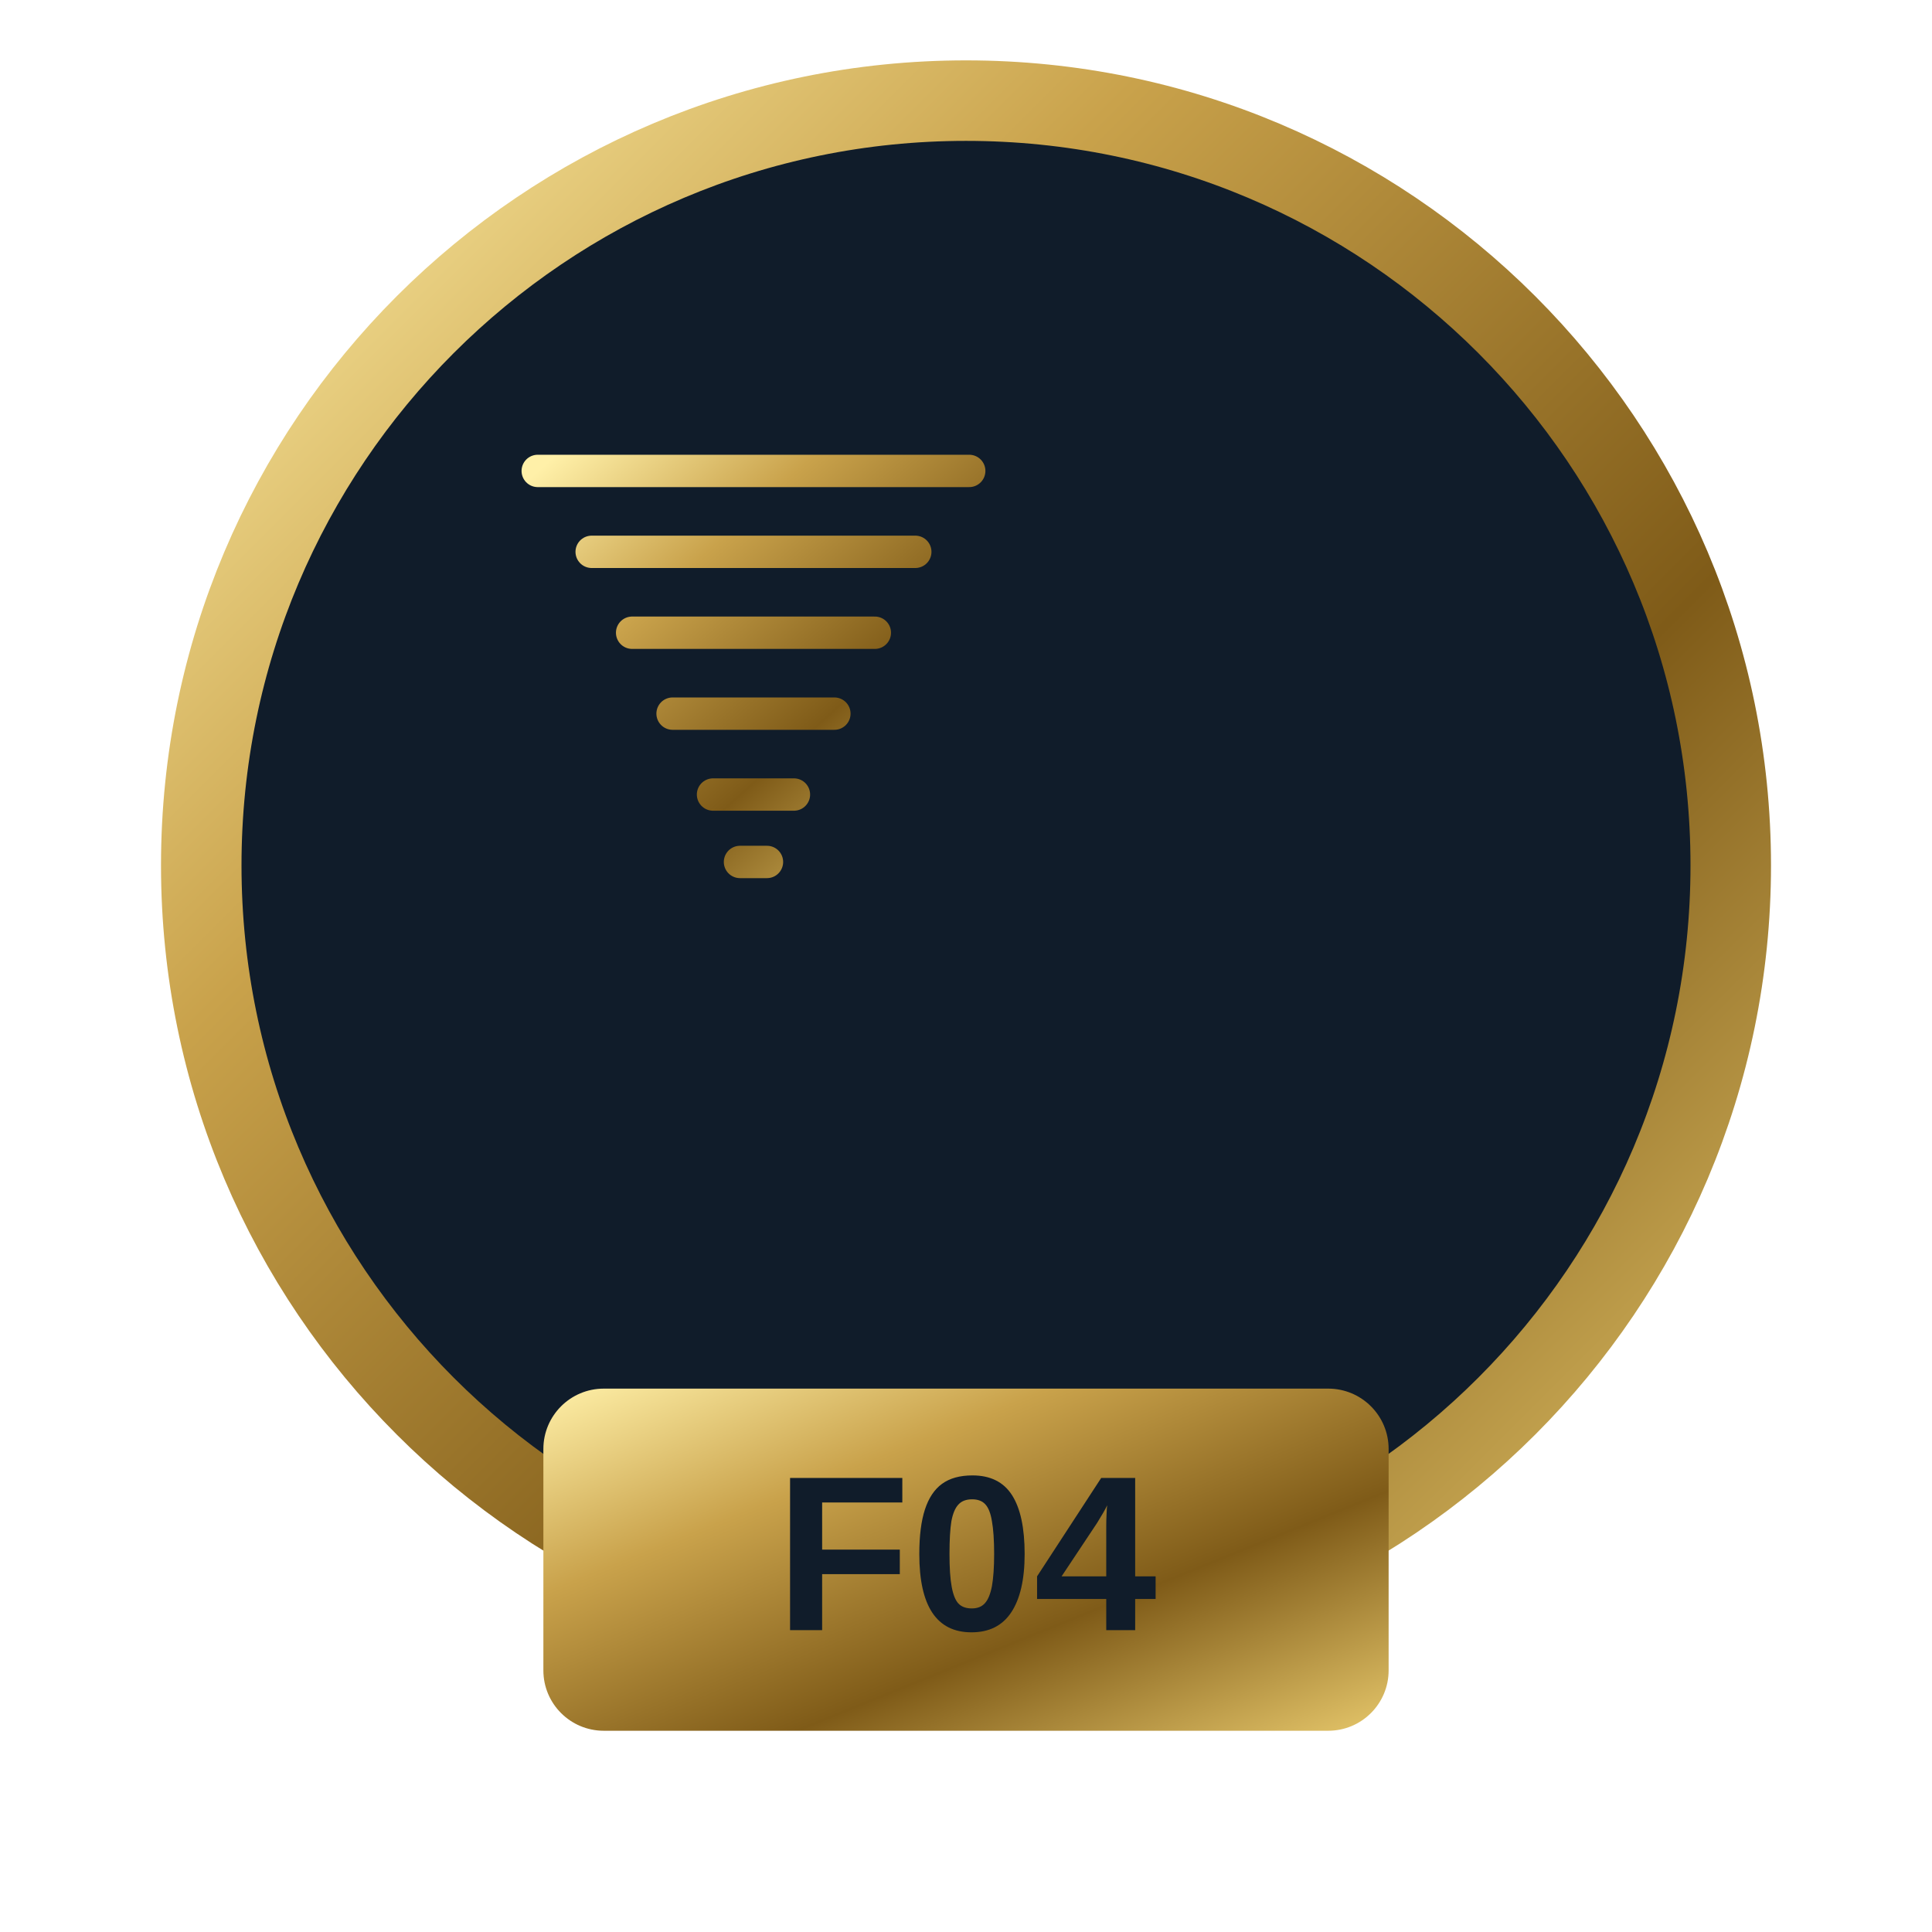
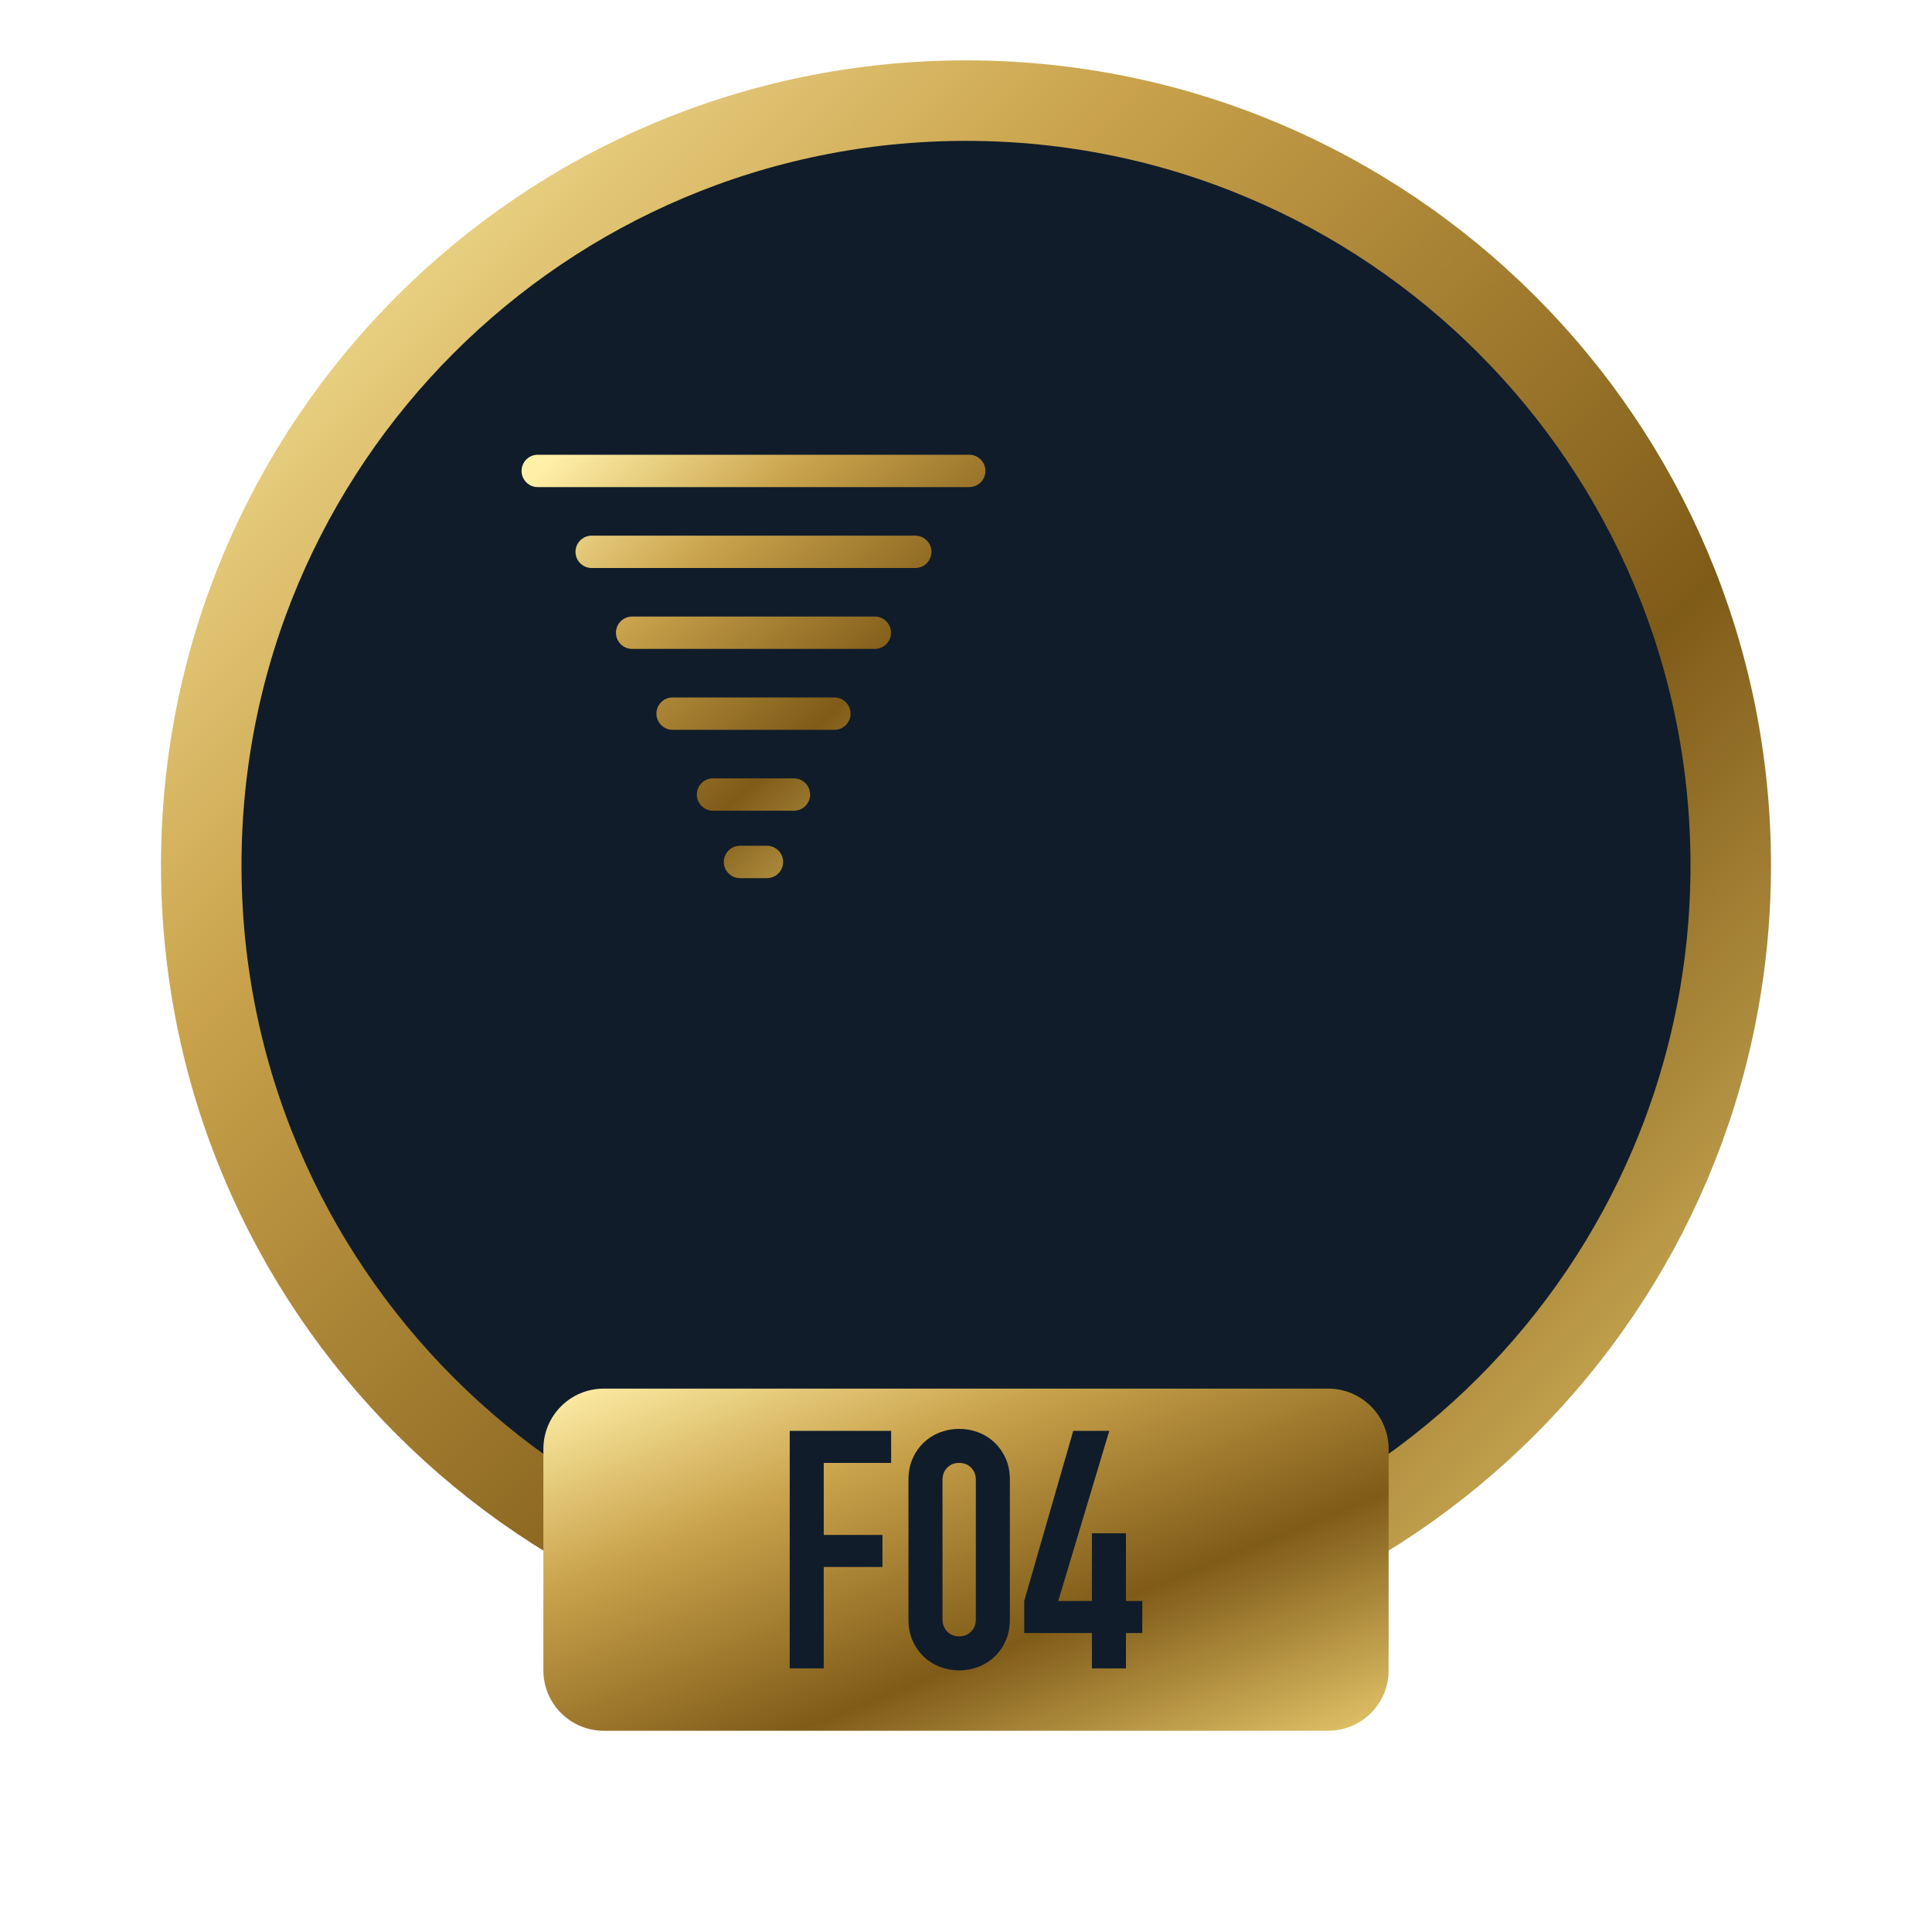
<svg xmlns="http://www.w3.org/2000/svg" viewBox="0 0 96 96" role="img">
  <defs>
-     <linearGradient id="brass" x1="0" y1="0" x2="1" y2="1">
+     <linearGradient id="franchise-f04-brass" x1="0" y1="0" x2="1" y2="1">
      <stop stop-color="#fff0a8" />
      <stop offset=".3" stop-color="#c9a24b" />
      <stop offset=".65" stop-color="#7f5b18" />
      <stop offset="1" stop-color="#e5c66a" />
    </linearGradient>
-     <filter id="shadow">
-       <feDropShadow dx="0" dy="2" stdDeviation="2" flood-opacity=".55" />
-     </filter>
  </defs>
-   <circle cx="48" cy="43" r="38" fill="#101c2a" stroke="url(#brass)" stroke-width="4" />
+   <circle cx="48" cy="43" r="38" fill="#101c2a" stroke="url(#franchise-f04-brass)" stroke-width="4" />
  <g transform="translate(16 10) scale(.67)">
-     <path fill="none" stroke="url(#brass)" stroke-width="2.4" stroke-linecap="round" stroke-linejoin="round" d="M16 20h32M20 26h24M23 32h18M26 38h12M29 44h6M31 49h2" />
+     <path fill="none" stroke="url(#franchise-f04-brass)" stroke-width="2.4" stroke-linecap="round" stroke-linejoin="round" d="M16 20h32M20 26h24M23 32h18M26 38h12M29 44h6M31 49h2" />
  </g>
-   <rect x="27" y="69" width="42" height="17" rx="3" fill="url(#brass)" />
-   <text x="48" y="81" text-anchor="middle" fill="#101c2a" font-size="11" font-weight="700" font-family="Arial,sans-serif">F04</text>
+   <rect x="27" y="69" width="42" height="17" rx="3" fill="url(#franchise-f04-brass)" />
+   <path d="M4.8 0L4.8 71.2L35.2 71.2L35.2 61.6L15 61.6L15 40L32.6 40L32.6 30.4L15 30.4L15 0ZM40.4 56.5Q40.4 60.1 41.65 62.9Q42.9 65.7 45 67.7Q47.1 69.7 49.85 70.75Q52.6 71.8 55.6 71.8Q58.6 71.8 61.35 70.75Q64.1 69.7 66.2 67.7Q68.3 65.7 69.55 62.9Q70.8 60.1 70.8 56.5L70.8 14.7Q70.8 11.1 69.55 8.3Q68.3 5.5 66.2 3.5Q64.1 1.5 61.35 0.45Q58.6 -0.6 55.6 -0.6Q52.6 -0.6 49.85 0.45Q47.1 1.5 45 3.5Q42.9 5.5 41.65 8.3Q40.4 11.1 40.4 14.7ZM50.6 14.7Q50.6 12.5 52 11.05Q53.4 9.6 55.6 9.6Q57.8 9.6 59.2 11.05Q60.6 12.5 60.6 14.7L60.6 56.5Q60.6 58.7 59.2 60.15Q57.8 61.6 55.6 61.6Q53.4 61.6 52 60.15Q50.6 58.7 50.6 56.5ZM95.4 0L95.4 10.6L75.1 10.6L75.1 20.2L89.8 71.2L100.6 71.2L85.3 20.2L95.4 20.2L95.4 40.5L105.6 40.5L105.6 20.2L110.5 20.2L110.5 10.6L105.6 10.6L105.6 0Z" transform="translate(38.445 82.901) scale(0.16575 -0.16575)" fill="#101c2a" />
</svg>
